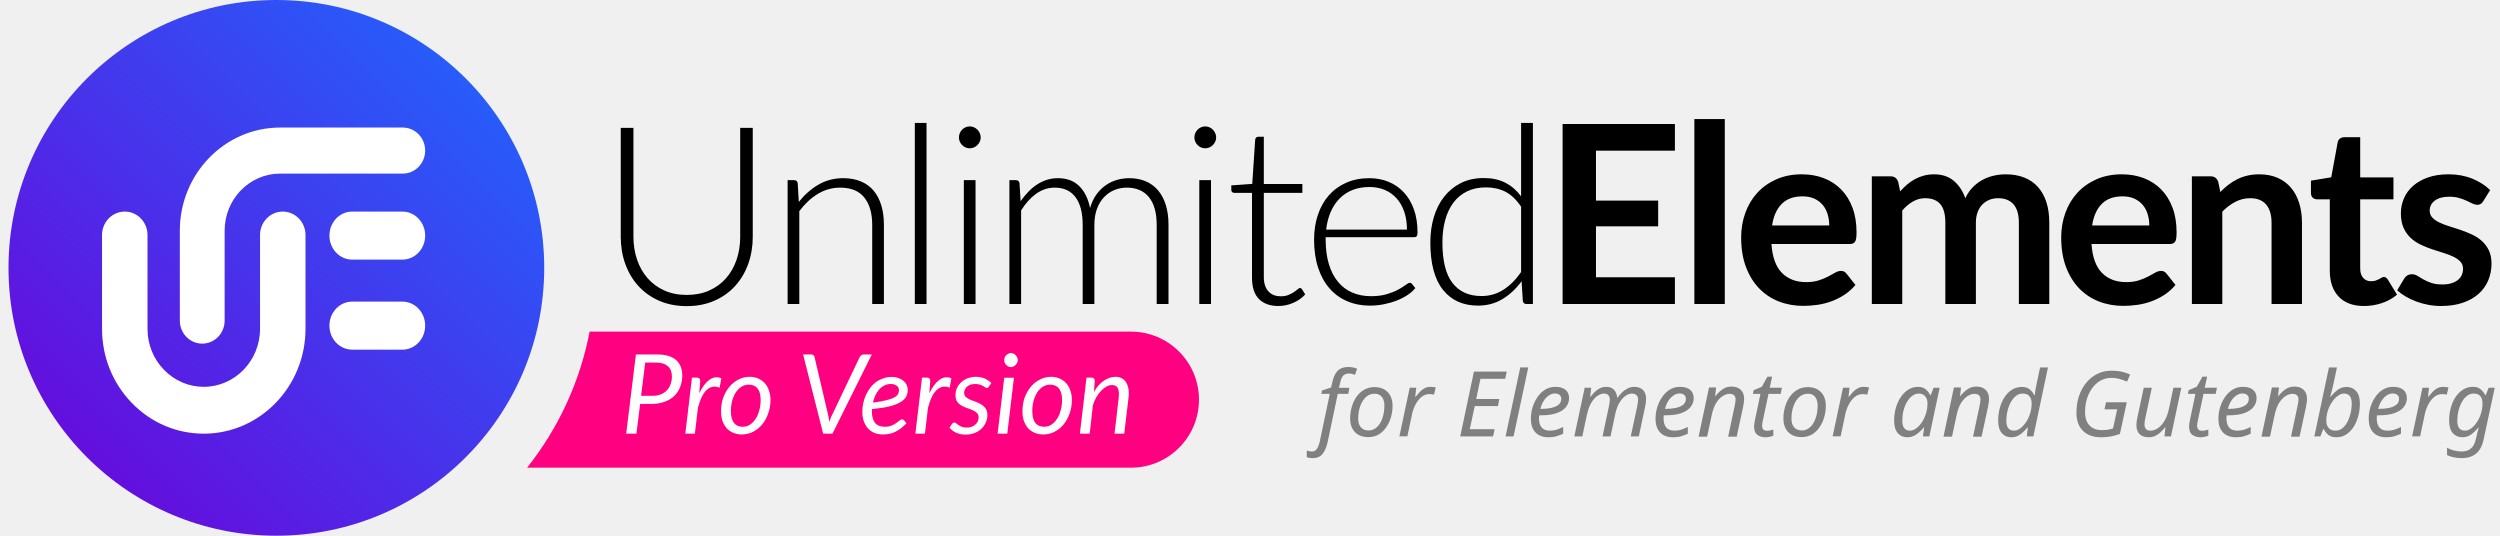
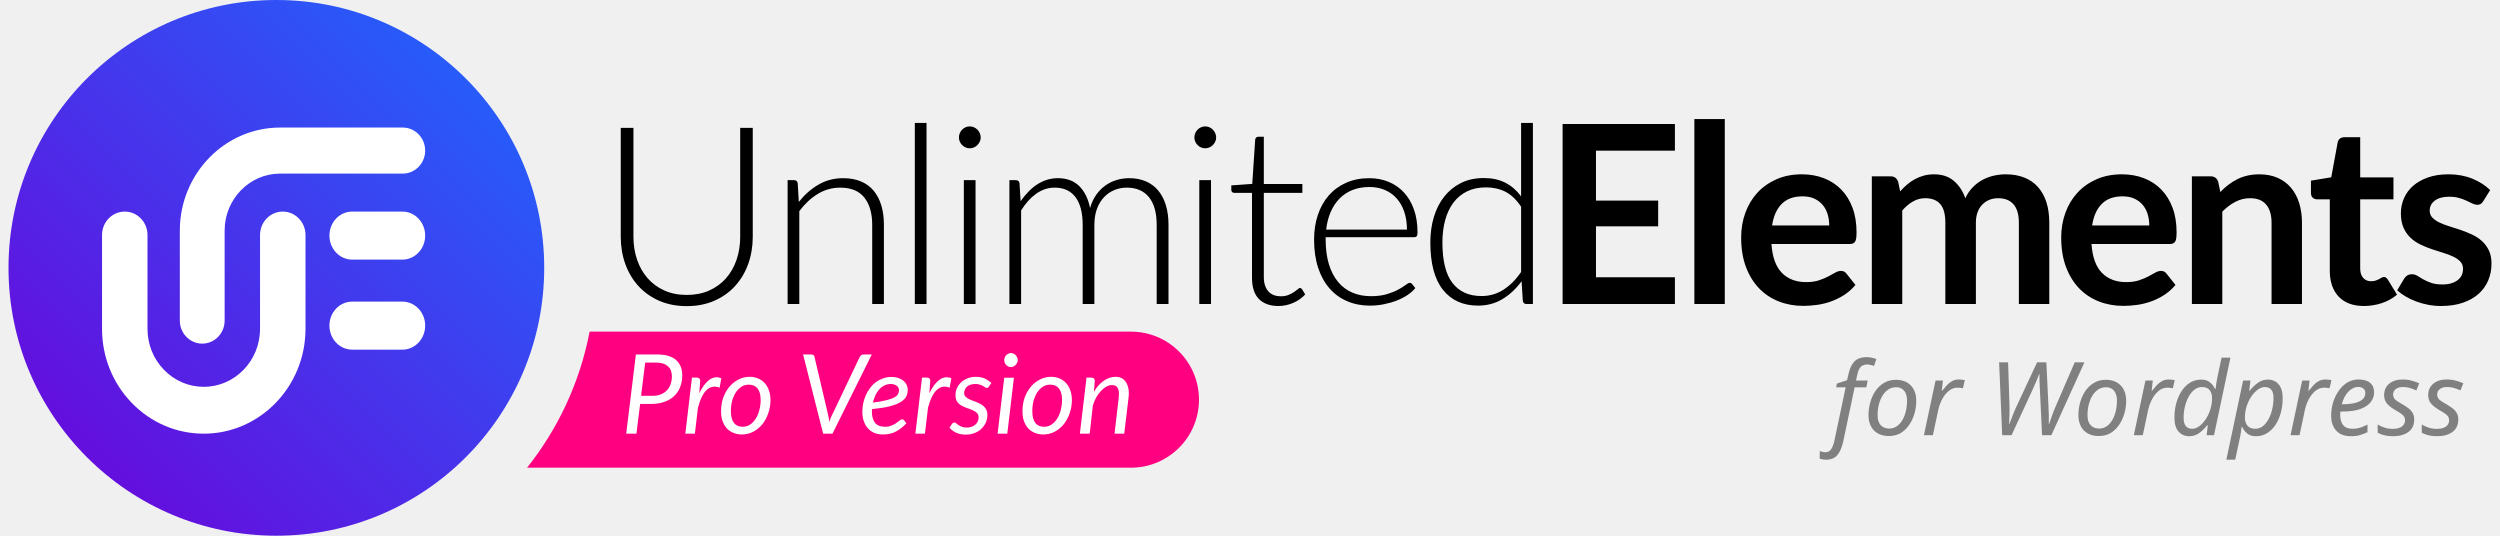
<svg xmlns="http://www.w3.org/2000/svg" width="294" height="63" viewBox="0 0 294 63" version="1.1" id="svg2">
  <defs id="defs2">
    <linearGradient x1="1.92" y1="62.08" x2="63.08" y2="0.92" id="linearGradient-1" gradientUnits="userSpaceOnUse">
      <stop stop-color="#6F00D8" offset="0%" id="stop1" />
      <stop stop-color="#1C6AFF" offset="100%" id="stop2" />
    </linearGradient>
  </defs>
  <g id="logo" stroke="none" stroke-width="1" fill="none" fill-rule="evenodd">
    <path d="m 133,39 c 4.418,0 8,3.582 8,8 0,4.418 -3.582,8 -8,8 L 61.984,55.001 C 65.62,50.425 68.196,44.967 69.339,39 Z" id="Combined-Shape" fill="#ff0080" />
    <circle id="Oval" fill="url(#linearGradient-1)" cx="32.5" cy="31.5" r="31.5" style="fill:url(#linearGradient-1)" />
    <path d="m 50,38.294 c 0,-1.559 -1.196,-2.824 -2.671,-2.824 h -5.918 c -1.475,0 -2.671,1.264 -2.671,2.824 0,1.559 1.196,2.824 2.671,2.824 h 5.918 C 48.804,41.118 50,39.853 50,38.294 m 0,-10.588 c 0,-1.559 -1.196,-2.824 -2.671,-2.824 h -5.917 c -1.475,0 -2.671,1.265 -2.671,2.824 0,1.559 1.196,2.824 2.671,2.824 h 5.917 C 48.804,30.529 50,29.265 50,27.706 M 26.417,37.704 V 27.12 c 0,-3.697 2.927,-6.705 6.523,-6.705 H 47.366 C 48.82,20.415 50,19.203 50,17.708 50,16.212 48.82,15 47.366,15 H 32.94 c -6.502,0 -11.792,5.437 -11.792,12.12 v 10.584 c 0,1.495 1.18,2.708 2.634,2.708 1.455,0 2.634,-1.212 2.634,-2.708 M 23.963,51 C 20.767,51 17.763,49.718 15.504,47.389 13.244,45.06 12,41.963 12,38.669 V 27.637 c 0,-1.521 1.197,-2.755 2.673,-2.755 1.476,0 2.673,1.234 2.673,2.755 v 11.031 c 0,1.823 0.688,3.535 1.938,4.824 1.25,1.288 2.912,1.998 4.68,1.998 3.649,0 6.617,-3.06 6.617,-6.822 V 27.637 c 0,-1.521 1.197,-2.755 2.673,-2.755 1.476,0 2.673,1.234 2.673,2.755 V 38.669 C 35.926,45.468 30.559,51 23.963,51" id="Fill-1" fill="#ffffff" />
    <path d="m 80.762,36 c 1.197,0 2.276,-0.21 3.237,-0.629 0.961,-0.42 1.776,-0.998 2.447,-1.735 0.671,-0.737 1.185,-1.6 1.542,-2.591 0.357,-0.99 0.536,-2.057 0.536,-3.198 v 0 -12.808 h -1.477 v 12.808 c 0,0.966 -0.142,1.866 -0.427,2.701 -0.285,0.834 -0.698,1.559 -1.238,2.174 -0.541,0.615 -1.2,1.095 -1.977,1.442 -0.777,0.346 -1.658,0.52 -2.643,0.52 -0.985,0 -1.866,-0.176 -2.643,-0.527 -0.777,-0.351 -1.434,-0.834 -1.969,-1.449 -0.536,-0.615 -0.946,-1.339 -1.231,-2.174 -0.285,-0.834 -0.427,-1.735 -0.427,-2.701 v 0 -12.793 H 73 v 12.808 c 0,1.142 0.179,2.208 0.536,3.198 0.357,0.99 0.871,1.854 1.542,2.591 0.671,0.737 1.487,1.315 2.447,1.735 C 78.486,35.79 79.565,36 80.762,36 Z M 93.999,35.751 V 24.832 c 0.637,-0.859 1.361,-1.534 2.172,-2.027 0.811,-0.493 1.689,-0.739 2.636,-0.739 1.274,0 2.22,0.388 2.838,1.164 0.618,0.776 0.927,1.847 0.927,3.213 v 0 9.309 h 1.376 v -9.309 c 0,-0.849 -0.101,-1.61 -0.304,-2.283 -0.203,-0.673 -0.502,-1.249 -0.898,-1.727 -0.396,-0.478 -0.895,-0.844 -1.499,-1.098 -0.603,-0.254 -1.301,-0.381 -2.093,-0.381 -1.072,0 -2.044,0.256 -2.918,0.768 -0.874,0.512 -1.639,1.188 -2.295,2.027 v 0 l -0.13,-2.196 c -0.039,-0.244 -0.183,-0.366 -0.434,-0.366 v 0 h -0.753 v 14.564 z m 14.96,0 V 14.454 h -1.376 v 21.297 z m 5.084,-18.311 c 0.174,0 0.338,-0.034 0.492,-0.102 0.154,-0.068 0.29,-0.161 0.405,-0.278 0.116,-0.117 0.21,-0.251 0.282,-0.403 0.072,-0.151 0.109,-0.315 0.109,-0.49 0,-0.176 -0.036,-0.344 -0.109,-0.505 -0.072,-0.161 -0.167,-0.3 -0.282,-0.417 -0.116,-0.117 -0.251,-0.21 -0.405,-0.278 -0.154,-0.068 -0.319,-0.102 -0.492,-0.102 -0.174,0 -0.338,0.034 -0.492,0.102 -0.154,0.068 -0.29,0.161 -0.405,0.278 -0.116,0.117 -0.208,0.256 -0.275,0.417 -0.068,0.161 -0.101,0.329 -0.101,0.505 0,0.176 0.034,0.339 0.101,0.49 0.068,0.151 0.159,0.285 0.275,0.403 0.116,0.117 0.251,0.21 0.405,0.278 0.154,0.068 0.319,0.102 0.492,0.102 z m 0.681,18.311 V 21.187 h -1.376 v 14.564 z m 5.359,0 V 24.744 c 0.521,-0.839 1.115,-1.495 1.781,-1.969 0.666,-0.473 1.39,-0.71 2.172,-0.71 1.072,0 1.887,0.376 2.447,1.127 0.56,0.751 0.84,1.835 0.84,3.25 v 0 9.309 h 1.376 v -9.309 c 0,-0.722 0.104,-1.356 0.311,-1.903 0.208,-0.546 0.488,-1.003 0.84,-1.369 0.352,-0.366 0.758,-0.642 1.216,-0.827 0.459,-0.185 0.939,-0.278 1.441,-0.278 1.13,0 1.998,0.373 2.607,1.12 0.608,0.747 0.912,1.832 0.912,3.257 v 0 9.309 h 1.39 v -9.309 c 0,-0.878 -0.106,-1.659 -0.319,-2.342 -0.212,-0.683 -0.519,-1.259 -0.92,-1.727 -0.401,-0.468 -0.886,-0.822 -1.455,-1.061 -0.57,-0.239 -1.212,-0.359 -1.926,-0.359 -0.502,0 -0.992,0.071 -1.47,0.212 -0.478,0.141 -0.92,0.356 -1.325,0.644 -0.405,0.288 -0.765,0.651 -1.079,1.09 -0.314,0.439 -0.558,0.961 -0.731,1.566 -0.222,-1.103 -0.647,-1.964 -1.274,-2.583 -0.628,-0.62 -1.467,-0.929 -2.52,-0.929 -0.454,0 -0.886,0.066 -1.296,0.198 -0.41,0.132 -0.796,0.317 -1.158,0.556 -0.362,0.239 -0.702,0.525 -1.021,0.856 -0.319,0.332 -0.618,0.698 -0.898,1.098 v 0 l -0.13,-2.108 c -0.039,-0.244 -0.183,-0.366 -0.434,-0.366 v 0 h -0.753 V 35.751 Z M 141.733,17.44 c 0.174,0 0.338,-0.034 0.492,-0.102 0.154,-0.068 0.29,-0.161 0.405,-0.278 0.116,-0.117 0.21,-0.251 0.282,-0.403 0.072,-0.151 0.109,-0.315 0.109,-0.49 0,-0.176 -0.036,-0.344 -0.109,-0.505 -0.072,-0.161 -0.167,-0.3 -0.282,-0.417 -0.116,-0.117 -0.251,-0.21 -0.405,-0.278 -0.154,-0.068 -0.319,-0.102 -0.492,-0.102 -0.174,0 -0.338,0.034 -0.492,0.102 -0.154,0.068 -0.29,0.161 -0.405,0.278 -0.116,0.117 -0.208,0.256 -0.275,0.417 -0.068,0.161 -0.101,0.329 -0.101,0.505 0,0.176 0.034,0.339 0.101,0.49 0.068,0.151 0.159,0.285 0.275,0.403 0.116,0.117 0.251,0.21 0.405,0.278 0.154,0.068 0.319,0.102 0.492,0.102 z m 0.681,18.311 V 21.187 h -1.376 v 14.564 z m 7.922,0.234 c 0.608,0 1.195,-0.124 1.759,-0.373 0.565,-0.249 1.031,-0.578 1.397,-0.988 v 0 l -0.377,-0.615 c -0.077,-0.098 -0.154,-0.146 -0.232,-0.146 -0.068,0 -0.159,0.051 -0.275,0.154 -0.116,0.102 -0.265,0.215 -0.449,0.337 -0.183,0.122 -0.401,0.234 -0.652,0.337 -0.251,0.102 -0.55,0.154 -0.898,0.154 -0.28,0 -0.541,-0.044 -0.782,-0.132 -0.241,-0.088 -0.451,-0.224 -0.63,-0.41 -0.179,-0.185 -0.319,-0.422 -0.42,-0.71 -0.101,-0.288 -0.152,-0.632 -0.152,-1.032 v 0 -9.88 h 4.533 v -1.039 h -4.533 V 16.079 h -0.652 c -0.106,0 -0.191,0.034 -0.253,0.102 -0.063,0.068 -0.099,0.146 -0.109,0.234 v 0 l -0.348,5.211 -2.462,0.176 v 0.542 c 0,0.107 0.034,0.19 0.101,0.249 0.068,0.059 0.154,0.088 0.261,0.088 v 0 h 2.071 V 32.633 c 0,1.142 0.273,1.986 0.818,2.532 0.545,0.546 1.306,0.82 2.281,0.82 z m 10.79,-0.044 c 0.541,0 1.079,-0.054 1.615,-0.161 0.536,-0.107 1.038,-0.251 1.506,-0.432 0.468,-0.181 0.893,-0.398 1.274,-0.651 0.381,-0.254 0.688,-0.527 0.92,-0.82 v 0 l -0.377,-0.468 c -0.068,-0.098 -0.164,-0.146 -0.29,-0.146 -0.097,0 -0.251,0.081 -0.463,0.242 -0.212,0.161 -0.5,0.342 -0.862,0.542 -0.362,0.2 -0.809,0.381 -1.339,0.542 -0.531,0.161 -1.158,0.242 -1.883,0.242 -0.811,0 -1.545,-0.141 -2.201,-0.424 -0.656,-0.283 -1.216,-0.705 -1.68,-1.266 -0.463,-0.561 -0.821,-1.256 -1.072,-2.086 -0.251,-0.829 -0.377,-1.791 -0.377,-2.884 v 0 -0.278 h 10.412 c 0.135,0 0.234,-0.039 0.297,-0.117 0.063,-0.078 0.094,-0.224 0.094,-0.439 0,-1.025 -0.142,-1.932 -0.427,-2.723 -0.285,-0.79 -0.681,-1.456 -1.187,-1.998 -0.507,-0.542 -1.105,-0.954 -1.796,-1.237 -0.69,-0.283 -1.441,-0.424 -2.252,-0.424 -1.023,0 -1.938,0.181 -2.744,0.542 -0.806,0.361 -1.487,0.861 -2.042,1.5 -0.555,0.639 -0.98,1.4 -1.274,2.283 -0.294,0.883 -0.442,1.847 -0.442,2.891 0,1.239 0.157,2.34 0.471,3.301 0.314,0.961 0.76,1.774 1.339,2.437 0.579,0.664 1.274,1.169 2.085,1.515 0.811,0.346 1.709,0.52 2.693,0.52 z m 4.33,-8.943 h -9.5 c 0.087,-0.761 0.263,-1.449 0.529,-2.064 0.265,-0.615 0.613,-1.142 1.043,-1.581 0.43,-0.439 0.939,-0.776 1.528,-1.01 0.589,-0.234 1.255,-0.351 1.998,-0.351 0.656,0 1.255,0.115 1.796,0.344 0.541,0.229 1.004,0.559 1.39,0.988 0.386,0.429 0.685,0.954 0.898,1.574 0.212,0.62 0.319,1.32 0.319,2.1 z m 8.371,8.943 c 1.062,0 2.02,-0.259 2.874,-0.776 0.854,-0.517 1.6,-1.215 2.237,-2.093 v 0 l 0.145,2.298 c 0.039,0.254 0.179,0.381 0.42,0.381 v 0 h 0.767 V 14.454 h -1.39 v 8.636 c -0.521,-0.703 -1.139,-1.237 -1.854,-1.603 -0.714,-0.366 -1.559,-0.549 -2.534,-0.549 -1.014,0 -1.909,0.195 -2.686,0.585 -0.777,0.39 -1.434,0.925 -1.969,1.603 -0.536,0.678 -0.941,1.478 -1.216,2.401 -0.275,0.922 -0.413,1.915 -0.413,2.979 0,2.479 0.495,4.338 1.484,5.577 0.99,1.239 2.368,1.859 4.134,1.859 z m 0.391,-1.127 c -1.477,0 -2.611,-0.51 -3.403,-1.53 -0.792,-1.02 -1.187,-2.613 -1.187,-4.779 0,-0.956 0.109,-1.832 0.326,-2.627 0.217,-0.795 0.541,-1.478 0.97,-2.049 0.43,-0.571 0.963,-1.012 1.6,-1.325 0.637,-0.312 1.381,-0.468 2.23,-0.468 0.85,0 1.61,0.171 2.281,0.512 0.671,0.342 1.286,0.927 1.846,1.756 v 0 7.685 c -0.608,0.888 -1.298,1.581 -2.071,2.079 -0.772,0.498 -1.636,0.747 -2.592,0.747 z m 22.751,0.937 v -3.147 h -9.282 v -5.987 h 7.313 v -3.03 h -7.313 V 17.718 h 9.282 v -3.132 h -13.207 v 21.166 z m 5.866,0 V 14 h -3.577 v 21.751 z m 9.24,0.22 c 0.521,0 1.06,-0.039 1.615,-0.117 0.555,-0.078 1.101,-0.212 1.636,-0.403 0.536,-0.19 1.05,-0.444 1.542,-0.761 0.492,-0.317 0.936,-0.71 1.332,-1.178 v 0 l -1.043,-1.317 c -0.077,-0.107 -0.169,-0.19 -0.275,-0.249 -0.106,-0.059 -0.232,-0.088 -0.377,-0.088 -0.222,0 -0.451,0.068 -0.688,0.205 -0.237,0.137 -0.512,0.288 -0.825,0.454 -0.314,0.166 -0.681,0.317 -1.101,0.454 -0.42,0.137 -0.92,0.205 -1.499,0.205 -1.178,0 -2.124,-0.361 -2.838,-1.083 -0.714,-0.722 -1.125,-1.854 -1.231,-3.396 v 0 h 9.181 c 0.164,0 0.299,-0.022 0.405,-0.066 0.106,-0.044 0.191,-0.117 0.253,-0.22 0.063,-0.102 0.106,-0.244 0.13,-0.424 0.024,-0.181 0.036,-0.407 0.036,-0.681 0,-1.083 -0.159,-2.047 -0.478,-2.891 -0.319,-0.844 -0.763,-1.556 -1.332,-2.137 -0.57,-0.581 -1.248,-1.022 -2.035,-1.325 -0.787,-0.303 -1.648,-0.454 -2.585,-0.454 -1.11,0 -2.107,0.195 -2.99,0.585 -0.883,0.39 -1.632,0.92 -2.245,1.588 -0.613,0.668 -1.084,1.454 -1.412,2.357 -0.328,0.903 -0.492,1.866 -0.492,2.891 0,1.317 0.188,2.476 0.565,3.476 0.377,1 0.893,1.839 1.549,2.518 0.656,0.678 1.429,1.191 2.317,1.537 0.888,0.346 1.849,0.52 2.882,0.52 z m 3.041,-9.456 h -6.719 c 0.164,-1.093 0.541,-1.937 1.13,-2.532 0.589,-0.595 1.405,-0.893 2.447,-0.893 0.531,0 0.994,0.09 1.39,0.271 0.396,0.181 0.724,0.427 0.985,0.739 0.261,0.312 0.454,0.676 0.579,1.09 0.126,0.415 0.188,0.856 0.188,1.325 z m 8.588,9.236 V 24.758 c 0.386,-0.449 0.804,-0.803 1.253,-1.061 0.449,-0.259 0.929,-0.388 1.441,-0.388 0.782,0 1.373,0.229 1.774,0.688 0.401,0.459 0.601,1.191 0.601,2.196 v 0 9.558 h 3.591 v -9.558 c 0,-0.468 0.068,-0.883 0.203,-1.244 0.135,-0.361 0.321,-0.661 0.558,-0.9 0.237,-0.239 0.512,-0.422 0.825,-0.549 0.314,-0.127 0.654,-0.19 1.021,-0.19 0.801,0 1.409,0.242 1.825,0.725 0.415,0.483 0.623,1.203 0.623,2.159 v 0 9.558 h 3.577 v -9.558 c 0,-0.908 -0.113,-1.713 -0.34,-2.415 -0.227,-0.703 -0.558,-1.298 -0.992,-1.786 -0.434,-0.488 -0.97,-0.859 -1.607,-1.112 -0.637,-0.254 -1.366,-0.381 -2.187,-0.381 -0.473,0 -0.944,0.054 -1.412,0.161 -0.468,0.107 -0.91,0.273 -1.325,0.498 -0.415,0.224 -0.796,0.515 -1.144,0.871 -0.348,0.356 -0.637,0.783 -0.869,1.281 -0.299,-0.849 -0.751,-1.53 -1.354,-2.042 -0.603,-0.512 -1.373,-0.768 -2.31,-0.768 -0.444,0 -0.852,0.051 -1.224,0.154 -0.372,0.102 -0.719,0.242 -1.043,0.417 -0.323,0.176 -0.628,0.385 -0.912,0.629 -0.285,0.244 -0.558,0.512 -0.818,0.805 v 0 l -0.232,-1.112 C 223.081,20.953 222.777,20.733 222.313,20.733 v 0 h -2.187 v 15.018 z m 26.009,0.22 c 0.521,0 1.06,-0.039 1.615,-0.117 0.555,-0.078 1.101,-0.212 1.636,-0.403 0.536,-0.19 1.05,-0.444 1.542,-0.761 0.492,-0.317 0.936,-0.71 1.332,-1.178 v 0 l -1.043,-1.317 c -0.077,-0.107 -0.169,-0.19 -0.275,-0.249 -0.106,-0.059 -0.232,-0.088 -0.377,-0.088 -0.222,0 -0.451,0.068 -0.688,0.205 -0.237,0.137 -0.512,0.288 -0.825,0.454 -0.314,0.166 -0.681,0.317 -1.101,0.454 -0.42,0.137 -0.92,0.205 -1.499,0.205 -1.178,0 -2.124,-0.361 -2.838,-1.083 -0.714,-0.722 -1.125,-1.854 -1.231,-3.396 v 0 h 9.181 c 0.164,0 0.299,-0.022 0.405,-0.066 0.106,-0.044 0.191,-0.117 0.253,-0.22 0.063,-0.102 0.106,-0.244 0.13,-0.424 0.024,-0.181 0.036,-0.407 0.036,-0.681 0,-1.083 -0.159,-2.047 -0.478,-2.891 -0.319,-0.844 -0.763,-1.556 -1.332,-2.137 -0.57,-0.581 -1.248,-1.022 -2.035,-1.325 -0.787,-0.303 -1.648,-0.454 -2.585,-0.454 -1.11,0 -2.107,0.195 -2.99,0.585 -0.883,0.39 -1.632,0.92 -2.245,1.588 -0.613,0.668 -1.084,1.454 -1.412,2.357 -0.328,0.903 -0.492,1.866 -0.492,2.891 0,1.317 0.188,2.476 0.565,3.476 0.377,1 0.893,1.839 1.549,2.518 0.656,0.678 1.429,1.191 2.317,1.537 0.888,0.346 1.849,0.52 2.882,0.52 z m 3.041,-9.456 h -6.719 c 0.164,-1.093 0.541,-1.937 1.13,-2.532 0.589,-0.595 1.405,-0.893 2.447,-0.893 0.531,0 0.994,0.09 1.39,0.271 0.396,0.181 0.724,0.427 0.985,0.739 0.261,0.312 0.454,0.676 0.579,1.09 0.126,0.415 0.188,0.856 0.188,1.325 z m 8.588,9.236 V 24.89 c 0.483,-0.488 0.994,-0.873 1.535,-1.156 0.541,-0.283 1.12,-0.424 1.738,-0.424 0.84,0 1.47,0.251 1.89,0.754 0.42,0.503 0.63,1.212 0.63,2.13 v 0 9.558 h 3.577 v -9.558 c 0,-0.839 -0.109,-1.608 -0.326,-2.305 -0.217,-0.698 -0.536,-1.298 -0.956,-1.8 -0.42,-0.503 -0.944,-0.893 -1.571,-1.171 -0.628,-0.278 -1.347,-0.417 -2.158,-0.417 -0.502,0 -0.965,0.049 -1.39,0.146 -0.425,0.098 -0.823,0.239 -1.195,0.424 -0.372,0.185 -0.724,0.405 -1.057,0.659 -0.333,0.254 -0.649,0.537 -0.949,0.849 v 0 l -0.246,-1.186 C 260.719,20.953 260.415,20.733 259.952,20.733 v 0 h -2.187 v 15.018 z m 16.654,0.234 c 0.724,0 1.424,-0.112 2.1,-0.337 0.676,-0.224 1.274,-0.556 1.796,-0.995 v 0 l -1.072,-1.756 c -0.077,-0.107 -0.15,-0.188 -0.217,-0.242 -0.068,-0.054 -0.154,-0.081 -0.261,-0.081 -0.087,0 -0.174,0.027 -0.261,0.081 -0.087,0.054 -0.186,0.11 -0.297,0.168 -0.111,0.059 -0.241,0.115 -0.391,0.168 -0.15,0.054 -0.335,0.081 -0.558,0.081 -0.386,0 -0.695,-0.132 -0.927,-0.395 -0.232,-0.263 -0.348,-0.629 -0.348,-1.098 v 0 -8.138 h 3.91 v -2.576 h -3.91 v -4.728 h -1.854 c -0.212,0 -0.389,0.054 -0.529,0.161 -0.14,0.107 -0.229,0.259 -0.268,0.454 v 0 l -0.753,4.098 -2.389,0.395 v 1.434 c 0,0.254 0.07,0.444 0.21,0.571 0.14,0.127 0.307,0.19 0.5,0.19 v 0 h 1.506 v 8.387 c 0,1.298 0.348,2.315 1.043,3.052 0.695,0.737 1.685,1.105 2.969,1.105 z m 9.066,0 c 0.956,0 1.803,-0.124 2.541,-0.373 0.739,-0.249 1.359,-0.595 1.861,-1.039 0.502,-0.444 0.883,-0.971 1.144,-1.581 C 292.87,32.382 293,31.716 293,30.994 c 0,-0.605 -0.104,-1.122 -0.311,-1.552 -0.208,-0.429 -0.483,-0.798 -0.825,-1.105 -0.343,-0.307 -0.731,-0.561 -1.166,-0.761 -0.434,-0.2 -0.879,-0.378 -1.332,-0.534 -0.454,-0.156 -0.898,-0.3 -1.332,-0.432 -0.434,-0.132 -0.823,-0.281 -1.166,-0.446 -0.343,-0.166 -0.618,-0.359 -0.825,-0.578 -0.208,-0.22 -0.311,-0.49 -0.311,-0.812 0,-0.488 0.203,-0.883 0.608,-1.186 0.405,-0.303 0.961,-0.454 1.665,-0.454 0.454,0 0.847,0.049 1.18,0.146 0.333,0.098 0.63,0.207 0.891,0.329 0.261,0.122 0.49,0.232 0.688,0.329 0.198,0.098 0.384,0.146 0.558,0.146 0.164,0 0.299,-0.032 0.405,-0.095 0.106,-0.063 0.208,-0.173 0.304,-0.329 v 0 l 0.811,-1.303 c -0.56,-0.556 -1.26,-1.005 -2.1,-1.347 -0.84,-0.342 -1.772,-0.512 -2.795,-0.512 -0.917,0 -1.726,0.124 -2.426,0.373 -0.7,0.249 -1.284,0.581 -1.752,0.995 -0.468,0.415 -0.823,0.9 -1.064,1.456 -0.241,0.556 -0.362,1.142 -0.362,1.756 0,0.664 0.104,1.23 0.311,1.698 0.208,0.468 0.483,0.864 0.825,1.186 0.343,0.322 0.734,0.588 1.173,0.798 0.439,0.21 0.888,0.393 1.347,0.549 0.459,0.156 0.907,0.3 1.347,0.432 0.439,0.132 0.83,0.281 1.173,0.446 0.343,0.166 0.618,0.361 0.825,0.585 0.208,0.224 0.311,0.512 0.311,0.864 0,0.234 -0.046,0.461 -0.138,0.681 -0.092,0.22 -0.237,0.412 -0.434,0.578 -0.198,0.166 -0.449,0.3 -0.753,0.403 -0.304,0.102 -0.669,0.154 -1.093,0.154 -0.541,0 -0.987,-0.063 -1.339,-0.19 -0.352,-0.127 -0.659,-0.263 -0.92,-0.41 -0.261,-0.146 -0.49,-0.283 -0.688,-0.41 -0.198,-0.127 -0.408,-0.19 -0.63,-0.19 -0.222,0 -0.405,0.044 -0.55,0.132 -0.145,0.088 -0.27,0.215 -0.377,0.381 v 0 l -0.825,1.376 c 0.29,0.263 0.625,0.507 1.006,0.732 0.381,0.224 0.796,0.42 1.245,0.585 0.449,0.166 0.917,0.295 1.405,0.388 0.488,0.093 0.987,0.139 1.499,0.139 z" id="UnlimitedElements" fill="#000000" fill-rule="nonzero" />
    <text id="Pro" font-family="Lato-Italic, Lato" font-size="13px" font-style="italic" font-weight="normal" fill="#ffffff">
      <tspan x="73" y="51" id="tspan2">Pro Version</tspan>
    </text>
    <g id="text3" style="font-style:italic;font-size:10.667px;font-family:Sans;-inkscape-font-specification:'Sans, Italic';white-space:pre;fill:#000000" transform="translate(-11,5.793919)" aria-label="for Elementor and Gutenberg">
-       <path style="fill:#808080" d="m 165.359,48.084 q -0.213,0 -0.373,-0.032 -0.171,-0.032 -0.309,-0.075 V 47.188 q 0.149,0.043 0.288,0.075 0.139,0.043 0.309,0.043 0.384,0 0.597,-0.32 0.213,-0.309 0.341,-0.896 l 1.173,-5.568 h -0.992 l 0.075,-0.395 1.067,-0.352 0.117,-0.512 q 0.16,-0.736 0.416,-1.141 0.256,-0.416 0.629,-0.587 0.373,-0.171 0.896,-0.171 0.267,0 0.544,0.064 0.277,0.053 0.459,0.139 l -0.245,0.715 q -0.149,-0.053 -0.331,-0.096 -0.181,-0.053 -0.384,-0.053 -0.416,0 -0.661,0.235 -0.245,0.235 -0.384,0.896 l -0.128,0.544 h 1.227 l -0.139,0.715 h -1.227 l -1.195,5.675 q -0.192,0.885 -0.597,1.387 -0.405,0.501 -1.173,0.501 z" id="path13" />
-       <path style="fill:#808080" d="m 171.908,45.609 q -0.992,0 -1.568,-0.587 -0.565,-0.597 -0.565,-1.611 0,-0.661 0.181,-1.312 0.181,-0.651 0.533,-1.184 0.363,-0.533 0.896,-0.853 0.544,-0.331 1.248,-0.331 1.003,0 1.568,0.597 0.565,0.587 0.565,1.611 0,0.651 -0.181,1.301 -0.181,0.651 -0.544,1.184 -0.352,0.533 -0.885,0.864 -0.533,0.32 -1.248,0.32 z m 0.053,-0.779 q 0.501,0 0.917,-0.352 0.427,-0.363 0.672,-1.035 0.256,-0.672 0.256,-1.611 0,-0.32 -0.117,-0.619 -0.107,-0.309 -0.363,-0.501 -0.256,-0.203 -0.683,-0.203 -0.587,0 -1.024,0.405 -0.427,0.395 -0.661,1.067 -0.235,0.661 -0.235,1.461 0,0.661 0.32,1.024 0.331,0.363 0.917,0.363 z m 3.605,0.693 1.216,-5.717 h 0.768 l -0.117,1.056 h 0.053 q 0.224,-0.288 0.469,-0.555 0.245,-0.267 0.555,-0.437 0.309,-0.171 0.715,-0.171 0.149,0 0.309,0.021 0.171,0.011 0.309,0.053 l -0.203,0.843 q -0.288,-0.064 -0.544,-0.064 -0.533,0 -0.949,0.352 -0.416,0.352 -0.693,0.896 -0.277,0.544 -0.395,1.109 l -0.555,2.613 z m 7.157,0 1.611,-7.616 h 3.861 l -0.181,0.843 h -2.912 l -0.501,2.379 h 2.72 l -0.16,0.832 h -2.731 l -0.587,2.72 h 2.923 l -0.181,0.843 z m 5.333,0 1.728,-8.107 h 0.939 l -1.728,8.107 z m 5.045,0.107 q -0.992,0 -1.536,-0.576 -0.533,-0.587 -0.533,-1.579 0,-0.683 0.192,-1.344 0.203,-0.672 0.576,-1.216 0.373,-0.555 0.896,-0.885 0.533,-0.331 1.195,-0.331 0.811,0 1.216,0.352 0.416,0.352 0.416,0.981 0,0.565 -0.352,1.024 -0.341,0.448 -1.077,0.725 -0.736,0.267 -1.909,0.267 h -0.181 q -0.011,0.096 -0.021,0.203 0,0.107 0,0.192 0,0.651 0.309,1.035 0.32,0.373 0.981,0.373 0.405,0 0.768,-0.107 0.363,-0.117 0.789,-0.331 v 0.8 q -0.405,0.181 -0.8,0.299 -0.384,0.117 -0.928,0.117 z m -0.96,-3.339 h 0.075 q 0.64,0 1.184,-0.107 0.544,-0.117 0.875,-0.373 0.331,-0.267 0.331,-0.704 0,-0.277 -0.192,-0.448 -0.181,-0.181 -0.576,-0.181 -0.512,0 -0.992,0.48 -0.469,0.469 -0.704,1.333 z m 4,3.232 1.216,-5.717 h 0.768 l -0.117,1.056 h 0.053 q 0.192,-0.267 0.448,-0.533 0.267,-0.267 0.608,-0.448 0.341,-0.181 0.779,-0.181 0.587,0 0.907,0.341 0.32,0.341 0.384,0.928 h 0.043 q 0.213,-0.309 0.501,-0.597 0.299,-0.299 0.661,-0.48 0.363,-0.192 0.8,-0.192 0.661,0 1.024,0.363 0.363,0.363 0.363,1.045 0,0.256 -0.032,0.48 -0.032,0.224 -0.085,0.459 l -0.736,3.477 h -0.949 l 0.768,-3.584 q 0.043,-0.235 0.064,-0.405 0.032,-0.181 0.032,-0.341 0,-0.32 -0.181,-0.512 -0.171,-0.192 -0.544,-0.192 -0.352,0 -0.736,0.256 -0.384,0.256 -0.725,0.8 -0.331,0.544 -0.512,1.397 l -0.544,2.581 h -0.939 l 0.757,-3.584 q 0.096,-0.48 0.096,-0.704 0,-0.352 -0.16,-0.544 -0.16,-0.203 -0.533,-0.203 -0.341,0 -0.736,0.256 -0.395,0.245 -0.736,0.811 -0.341,0.565 -0.544,1.504 l -0.523,2.464 z m 11.616,0.107 q -0.992,0 -1.536,-0.576 -0.533,-0.587 -0.533,-1.579 0,-0.683 0.192,-1.344 0.203,-0.672 0.576,-1.216 0.373,-0.555 0.896,-0.885 0.533,-0.331 1.195,-0.331 0.811,0 1.216,0.352 0.416,0.352 0.416,0.981 0,0.565 -0.352,1.024 -0.341,0.448 -1.077,0.725 -0.736,0.267 -1.909,0.267 h -0.181 q -0.011,0.096 -0.021,0.203 0,0.107 0,0.192 0,0.651 0.309,1.035 0.32,0.373 0.981,0.373 0.405,0 0.768,-0.107 0.363,-0.117 0.789,-0.331 v 0.8 q -0.405,0.181 -0.8,0.299 -0.384,0.117 -0.928,0.117 z m -0.96,-3.339 h 0.075 q 0.64,0 1.184,-0.107 0.544,-0.117 0.875,-0.373 0.331,-0.267 0.331,-0.704 0,-0.277 -0.192,-0.448 -0.181,-0.181 -0.576,-0.181 -0.512,0 -0.992,0.48 -0.469,0.469 -0.704,1.333 z m 3.957,3.264 1.227,-5.781 h 0.832 l -0.117,1.056 q 0.203,-0.256 0.48,-0.523 0.277,-0.277 0.629,-0.459 0.363,-0.181 0.832,-0.181 0.683,0 1.077,0.384 0.395,0.373 0.395,1.056 0,0.245 -0.043,0.501 -0.032,0.256 -0.075,0.448 l -0.757,3.499 h -1.003 l 0.768,-3.627 q 0.043,-0.245 0.075,-0.405 0.032,-0.171 0.032,-0.32 0,-0.683 -0.725,-0.683 -0.363,0 -0.779,0.256 -0.405,0.245 -0.768,0.8 -0.352,0.555 -0.544,1.493 l -0.533,2.485 z m 7.893,0.075 q -0.576,0 -0.971,-0.277 -0.395,-0.277 -0.395,-0.971 0,-0.341 0.096,-0.757 l 0.651,-3.104 h -0.885 l 0.085,-0.427 0.96,-0.405 0.661,-1.184 h 0.555 l -0.288,1.301 h 1.44 l -0.149,0.715 h -1.429 l -0.661,3.115 q -0.032,0.139 -0.064,0.32 -0.032,0.171 -0.032,0.32 0,0.245 0.128,0.416 0.139,0.171 0.437,0.171 0.192,0 0.373,-0.032 0.181,-0.043 0.384,-0.107 v 0.715 q -0.128,0.064 -0.395,0.128 -0.267,0.064 -0.501,0.064 z m 4.213,-0.021 q -0.992,0 -1.568,-0.587 -0.565,-0.597 -0.565,-1.611 0,-0.661 0.181,-1.312 0.181,-0.651 0.533,-1.184 0.363,-0.533 0.896,-0.853 0.544,-0.331 1.248,-0.331 1.003,0 1.568,0.597 0.565,0.587 0.565,1.611 0,0.651 -0.181,1.301 -0.181,0.651 -0.544,1.184 -0.352,0.533 -0.885,0.864 -0.533,0.32 -1.248,0.32 z m 0.053,-0.779 q 0.501,0 0.917,-0.352 0.427,-0.363 0.672,-1.035 0.256,-0.672 0.256,-1.611 0,-0.32 -0.117,-0.619 -0.107,-0.309 -0.363,-0.501 -0.256,-0.203 -0.683,-0.203 -0.587,0 -1.024,0.405 -0.427,0.395 -0.661,1.067 -0.235,0.661 -0.235,1.461 0,0.661 0.32,1.024 0.331,0.363 0.917,0.363 z m 3.605,0.693 1.216,-5.717 h 0.768 l -0.117,1.056 h 0.053 q 0.224,-0.288 0.469,-0.555 0.245,-0.267 0.555,-0.437 0.309,-0.171 0.715,-0.171 0.149,0 0.309,0.021 0.171,0.011 0.309,0.053 l -0.203,0.843 q -0.288,-0.064 -0.544,-0.064 -0.533,0 -0.949,0.352 -0.416,0.352 -0.693,0.896 -0.277,0.544 -0.395,1.109 l -0.555,2.613 z m 8.779,0.107 q -0.693,0 -1.12,-0.491 -0.427,-0.501 -0.427,-1.461 0,-0.8 0.203,-1.515 0.213,-0.725 0.587,-1.269 0.373,-0.555 0.885,-0.875 0.512,-0.32 1.131,-0.32 0.565,0 0.917,0.299 0.352,0.299 0.523,0.693 h 0.053 l 0.341,-0.885 h 0.715 l -1.216,5.717 h -0.747 l 0.139,-1.056 h -0.043 q -0.373,0.469 -0.864,0.821 -0.48,0.341 -1.077,0.341 z m 0.309,-0.779 q 0.384,0 0.768,-0.288 0.384,-0.288 0.683,-0.768 0.309,-0.491 0.48,-1.109 0.075,-0.299 0.107,-0.565 0.032,-0.267 0.032,-0.491 0,-0.501 -0.277,-0.821 -0.277,-0.32 -0.747,-0.32 -0.416,0 -0.768,0.267 -0.352,0.256 -0.619,0.715 -0.267,0.448 -0.416,1.024 -0.139,0.576 -0.139,1.205 0,0.576 0.235,0.864 0.235,0.288 0.661,0.288 z m 3.947,0.704 1.227,-5.781 h 0.832 l -0.117,1.056 q 0.203,-0.256 0.48,-0.523 0.277,-0.277 0.629,-0.459 0.363,-0.181 0.832,-0.181 0.683,0 1.077,0.384 0.395,0.373 0.395,1.056 0,0.245 -0.043,0.501 -0.032,0.256 -0.075,0.448 l -0.757,3.499 h -1.003 l 0.768,-3.627 q 0.043,-0.245 0.075,-0.405 0.032,-0.171 0.032,-0.32 0,-0.683 -0.725,-0.683 -0.363,0 -0.779,0.256 -0.405,0.245 -0.768,0.8 -0.352,0.555 -0.544,1.493 l -0.533,2.485 z m 7.979,0.075 q -0.693,0 -1.12,-0.491 -0.427,-0.491 -0.427,-1.461 0,-0.779 0.192,-1.493 0.192,-0.715 0.555,-1.269 0.373,-0.565 0.885,-0.885 0.523,-0.32 1.173,-0.32 0.576,0 0.917,0.299 0.352,0.288 0.523,0.683 h 0.053 q 0.053,-0.363 0.096,-0.693 0.053,-0.331 0.139,-0.715 l 0.395,-1.867 h 0.928 l -1.717,8.107 h -0.768 l 0.117,-1.056 h -0.043 q -0.384,0.48 -0.843,0.821 -0.459,0.341 -1.056,0.341 z m 0.32,-0.779 q 0.352,0 0.715,-0.256 0.363,-0.267 0.672,-0.715 0.309,-0.448 0.491,-1.024 0.192,-0.576 0.192,-1.216 0,-0.512 -0.256,-0.832 -0.245,-0.32 -0.811,-0.32 -0.427,0 -0.779,0.277 -0.341,0.267 -0.597,0.725 -0.256,0.459 -0.395,1.035 -0.139,0.576 -0.139,1.173 0,1.152 0.907,1.152 z m 10.229,0.779 q -1.355,0 -2.123,-0.757 -0.768,-0.757 -0.768,-2.112 0,-1.045 0.288,-1.941 0.299,-0.907 0.843,-1.579 0.555,-0.683 1.301,-1.056 0.757,-0.384 1.675,-0.384 0.693,0 1.216,0.117 0.523,0.117 0.992,0.331 l -0.363,0.832 q -0.405,-0.171 -0.864,-0.299 -0.448,-0.139 -0.992,-0.139 -0.875,0 -1.579,0.523 -0.693,0.523 -1.099,1.44 -0.405,0.907 -0.405,2.091 0,0.587 0.203,1.067 0.213,0.469 0.651,0.747 0.437,0.277 1.12,0.277 0.405,0 0.736,-0.053 0.341,-0.064 0.576,-0.139 l 0.491,-2.251 h -1.493 l 0.181,-0.832 h 2.443 l -0.811,3.723 q -0.48,0.171 -1.013,0.288 -0.533,0.107 -1.205,0.107 z m 5.589,0 q -0.651,0 -1.045,-0.363 -0.384,-0.363 -0.384,-1.056 0,-0.245 0.032,-0.459 0.043,-0.213 0.085,-0.459 l 0.747,-3.488 h 0.949 l -0.768,3.595 q -0.096,0.459 -0.096,0.715 0,0.341 0.171,0.544 0.171,0.192 0.576,0.192 0.363,0 0.779,-0.256 0.416,-0.256 0.779,-0.821 0.373,-0.565 0.576,-1.504 l 0.523,-2.464 h 0.928 l -1.216,5.717 h -0.768 l 0.117,-1.056 h -0.053 q -0.203,0.267 -0.48,0.533 -0.267,0.267 -0.629,0.448 -0.363,0.181 -0.821,0.181 z m 6.133,0 q -0.576,0 -0.971,-0.277 -0.395,-0.277 -0.395,-0.971 0,-0.341 0.096,-0.757 l 0.651,-3.104 h -0.885 l 0.085,-0.427 0.96,-0.405 0.661,-1.184 h 0.555 l -0.288,1.301 h 1.44 l -0.149,0.715 h -1.429 l -0.661,3.115 q -0.032,0.139 -0.064,0.32 -0.032,0.171 -0.032,0.32 0,0.245 0.128,0.416 0.139,0.171 0.437,0.171 0.192,0 0.373,-0.032 0.181,-0.043 0.384,-0.107 v 0.715 q -0.128,0.064 -0.395,0.128 -0.267,0.064 -0.501,0.064 z m 4.149,0 q -0.992,0 -1.536,-0.576 -0.533,-0.587 -0.533,-1.579 0,-0.683 0.192,-1.344 0.203,-0.672 0.576,-1.216 0.373,-0.555 0.896,-0.885 0.533,-0.331 1.195,-0.331 0.811,0 1.216,0.352 0.416,0.352 0.416,0.981 0,0.565 -0.352,1.024 -0.341,0.448 -1.077,0.725 -0.736,0.267 -1.909,0.267 h -0.181 q -0.011,0.096 -0.021,0.203 0,0.107 0,0.192 0,0.651 0.309,1.035 0.32,0.373 0.981,0.373 0.405,0 0.768,-0.107 0.363,-0.117 0.789,-0.331 v 0.8 q -0.405,0.181 -0.8,0.299 -0.384,0.117 -0.928,0.117 z m -0.96,-3.339 h 0.075 q 0.64,0 1.184,-0.107 0.544,-0.117 0.875,-0.373 0.331,-0.267 0.331,-0.704 0,-0.277 -0.192,-0.448 -0.181,-0.181 -0.576,-0.181 -0.512,0 -0.992,0.48 -0.469,0.469 -0.704,1.333 z m 3.957,3.264 1.227,-5.781 h 0.832 l -0.117,1.056 q 0.203,-0.256 0.48,-0.523 0.277,-0.277 0.629,-0.459 0.363,-0.181 0.832,-0.181 0.683,0 1.077,0.384 0.395,0.373 0.395,1.056 0,0.245 -0.043,0.501 -0.032,0.256 -0.075,0.448 l -0.757,3.499 h -1.003 l 0.768,-3.627 q 0.043,-0.245 0.075,-0.405 0.032,-0.171 0.032,-0.32 0,-0.683 -0.725,-0.683 -0.363,0 -0.779,0.256 -0.405,0.245 -0.768,0.8 -0.352,0.555 -0.544,1.493 l -0.533,2.485 z m 8.789,0.075 q -0.576,0 -0.939,-0.288 -0.352,-0.299 -0.523,-0.693 h -0.053 l -0.352,0.875 h -0.704 l 1.717,-8.107 h 0.939 l -0.405,1.92 q -0.075,0.363 -0.171,0.715 -0.085,0.352 -0.149,0.576 -0.064,0.224 -0.075,0.245 h 0.043 q 0.384,-0.469 0.832,-0.811 0.459,-0.352 1.056,-0.352 0.704,0 1.131,0.491 0.437,0.491 0.437,1.451 0,0.779 -0.192,1.493 -0.192,0.715 -0.555,1.28 -0.363,0.555 -0.875,0.885 -0.512,0.32 -1.163,0.32 z m -0.075,-0.779 q 0.427,0 0.779,-0.267 0.352,-0.277 0.597,-0.736 0.256,-0.459 0.384,-1.035 0.139,-0.576 0.139,-1.173 0,-1.152 -0.907,-1.152 -0.352,0 -0.725,0.267 -0.363,0.256 -0.672,0.715 -0.309,0.448 -0.501,1.024 -0.181,0.576 -0.181,1.205 0,0.512 0.267,0.832 0.267,0.32 0.821,0.32 z m 5.963,0.779 q -0.992,0 -1.536,-0.576 -0.533,-0.587 -0.533,-1.579 0,-0.683 0.192,-1.344 0.203,-0.672 0.576,-1.216 0.373,-0.555 0.896,-0.885 0.533,-0.331 1.195,-0.331 0.811,0 1.216,0.352 0.416,0.352 0.416,0.981 0,0.565 -0.352,1.024 -0.341,0.448 -1.077,0.725 -0.736,0.267 -1.909,0.267 h -0.181 q -0.011,0.096 -0.021,0.203 0,0.107 0,0.192 0,0.651 0.309,1.035 0.32,0.373 0.981,0.373 0.405,0 0.768,-0.107 0.363,-0.117 0.789,-0.331 v 0.8 q -0.405,0.181 -0.8,0.299 -0.384,0.117 -0.928,0.117 z m -0.96,-3.339 h 0.075 q 0.64,0 1.184,-0.107 0.544,-0.117 0.875,-0.373 0.331,-0.267 0.331,-0.704 0,-0.277 -0.192,-0.448 -0.181,-0.181 -0.576,-0.181 -0.512,0 -0.992,0.48 -0.469,0.469 -0.704,1.333 z m 4,3.232 1.216,-5.717 h 0.768 l -0.117,1.056 h 0.053 q 0.224,-0.288 0.469,-0.555 0.245,-0.267 0.555,-0.437 0.309,-0.171 0.715,-0.171 0.149,0 0.309,0.021 0.171,0.011 0.309,0.053 l -0.203,0.843 q -0.288,-0.064 -0.544,-0.064 -0.533,0 -0.949,0.352 -0.416,0.352 -0.693,0.896 -0.277,0.544 -0.395,1.109 l -0.555,2.613 z m 5.824,2.56 q -0.523,0 -0.971,-0.107 -0.437,-0.096 -0.747,-0.256 v -0.864 q 0.277,0.171 0.747,0.309 0.48,0.139 0.939,0.139 0.661,0 1.077,-0.32 0.427,-0.32 0.608,-1.067 l 0.096,-0.405 q 0.043,-0.224 0.107,-0.459 0.064,-0.245 0.107,-0.416 0.053,-0.171 0.053,-0.171 h -0.043 q -0.373,0.469 -0.832,0.821 -0.459,0.341 -1.056,0.341 -0.693,0 -1.131,-0.491 -0.427,-0.501 -0.427,-1.461 0,-0.779 0.192,-1.493 0.192,-0.715 0.555,-1.269 0.373,-0.565 0.885,-0.885 0.523,-0.331 1.173,-0.331 0.576,0 0.917,0.299 0.352,0.299 0.533,0.693 h 0.043 l 0.352,-0.885 h 0.715 l -1.301,6.048 q -0.256,1.205 -0.917,1.717 -0.651,0.512 -1.675,0.512 z m 0.395,-3.232 q 0.363,0 0.725,-0.267 0.363,-0.267 0.661,-0.715 0.309,-0.459 0.491,-1.035 0.181,-0.576 0.181,-1.195 0,-0.512 -0.245,-0.832 -0.235,-0.32 -0.8,-0.32 -0.427,0 -0.779,0.277 -0.352,0.267 -0.608,0.725 -0.256,0.459 -0.395,1.035 -0.139,0.576 -0.139,1.173 0,1.152 0.907,1.152 z" id="path14" />
+       <path d="m 225.768,48.266 c -0.16,0 -0.3,-0.012 -0.42,-0.036 -0.128,-0.024 -0.244,-0.052 -0.348,-0.084 v -0.888 c 0.112,0.032 0.22,0.06 0.324,0.084 0.104,0.032 0.22,0.048 0.348,0.048 0.288,0 0.512,-0.12 0.672,-0.36 0.16,-0.232 0.288,-0.568 0.384,-1.008 l 1.32,-6.264 h -1.116 l 0.084,-0.444 1.2,-0.396 0.132,-0.576 c 0.12,-0.552 0.276,-0.98 0.468,-1.284 0.192,-0.312 0.428,-0.532 0.708,-0.66 0.28,-0.128 0.616,-0.192 1.008,-0.192 0.2,0 0.404,0.024 0.612,0.072 0.208,0.04 0.38,0.092 0.516,0.156 l -0.276,0.804 c -0.112,-0.04 -0.236,-0.076 -0.372,-0.108 -0.136,-0.04 -0.28,-0.06 -0.432,-0.06 -0.312,0 -0.56,0.088 -0.744,0.264 -0.184,0.176 -0.328,0.512 -0.432,1.008 l -0.144,0.612 h 1.38 l -0.156,0.804 h -1.38 l -1.344,6.384 c -0.144,0.664 -0.368,1.184 -0.672,1.56 -0.304,0.376 -0.744,0.564 -1.32,0.564 z m 7.368,-2.784 c -0.744,0 -1.332,-0.22 -1.764,-0.66 -0.424,-0.448 -0.636,-1.052 -0.636,-1.812 0,-0.496 0.068,-0.988 0.204,-1.476 0.136,-0.488 0.336,-0.932 0.6,-1.332 0.272,-0.4 0.608,-0.72 1.008,-0.96 0.408,-0.248 0.876,-0.372 1.404,-0.372 0.752,0 1.34,0.224 1.764,0.672 0.424,0.44 0.636,1.044 0.636,1.812 0,0.488 -0.068,0.976 -0.204,1.464 -0.136,0.488 -0.34,0.932 -0.612,1.332 -0.264,0.4 -0.596,0.724 -0.996,0.972 -0.4,0.24 -0.868,0.36 -1.404,0.36 z m 0.06,-0.876 c 0.376,0 0.72,-0.132 1.032,-0.396 0.32,-0.272 0.572,-0.66 0.756,-1.164 0.192,-0.504 0.288,-1.108 0.288,-1.812 0,-0.24 -0.044,-0.472 -0.132,-0.696 -0.08,-0.232 -0.216,-0.42 -0.408,-0.564 -0.192,-0.152 -0.448,-0.228 -0.768,-0.228 -0.44,0 -0.824,0.152 -1.152,0.456 -0.32,0.296 -0.568,0.696 -0.744,1.2 -0.176,0.496 -0.264,1.044 -0.264,1.644 0,0.496 0.12,0.88 0.36,1.152 0.248,0.272 0.592,0.408 1.032,0.408 z m 4.056,0.78 1.368,-6.432 h 0.864 l -0.132,1.188 h 0.06 c 0.168,-0.216 0.344,-0.424 0.528,-0.624 0.184,-0.2 0.392,-0.364 0.624,-0.492 0.232,-0.128 0.5,-0.192 0.804,-0.192 0.112,0 0.228,0.008 0.348,0.024 0.128,0.008 0.244,0.028 0.348,0.06 l -0.228,0.948 c -0.216,-0.048 -0.42,-0.072 -0.612,-0.072 -0.4,0 -0.756,0.132 -1.068,0.396 -0.312,0.264 -0.572,0.6 -0.78,1.008 -0.208,0.408 -0.356,0.824 -0.444,1.248 l -0.624,2.94 z m 9.204,0 -0.36,-8.568 h 1.056 l 0.168,5.22 c 0.008,0.328 0.004,0.668 -0.012,1.02 -0.008,0.352 -0.02,0.688 -0.036,1.008 h 0.036 c 0.112,-0.312 0.248,-0.668 0.408,-1.068 0.16,-0.408 0.324,-0.788 0.492,-1.14 l 2.352,-5.04 h 1.092 l 0.24,5.016 c 0.024,0.376 0.04,0.768 0.048,1.176 0.008,0.408 0.008,0.76 0,1.056 h 0.036 c 0.104,-0.304 0.22,-0.636 0.348,-0.996 0.128,-0.36 0.268,-0.716 0.42,-1.068 l 2.244,-5.184 h 1.14 l -3.888,8.568 h -1.092 l -0.264,-5.52 c -0.016,-0.264 -0.028,-0.544 -0.036,-0.84 -0.008,-0.304 -0.012,-0.58 -0.012,-0.828 h -0.036 c -0.08,0.24 -0.176,0.488 -0.288,0.744 -0.104,0.248 -0.244,0.568 -0.42,0.96 l -2.532,5.484 z m 11.364,0.096 c -0.744,0 -1.332,-0.22 -1.764,-0.66 -0.424,-0.448 -0.636,-1.052 -0.636,-1.812 0,-0.496 0.068,-0.988 0.204,-1.476 0.136,-0.488 0.336,-0.932 0.6,-1.332 0.272,-0.4 0.608,-0.72 1.008,-0.96 0.408,-0.248 0.876,-0.372 1.404,-0.372 0.752,0 1.34,0.224 1.764,0.672 0.424,0.44 0.636,1.044 0.636,1.812 0,0.488 -0.068,0.976 -0.204,1.464 -0.136,0.488 -0.34,0.932 -0.612,1.332 -0.264,0.4 -0.596,0.724 -0.996,0.972 -0.4,0.24 -0.868,0.36 -1.404,0.36 z m 0.06,-0.876 c 0.376,0 0.72,-0.132 1.032,-0.396 0.32,-0.272 0.572,-0.66 0.756,-1.164 0.192,-0.504 0.288,-1.108 0.288,-1.812 0,-0.24 -0.044,-0.472 -0.132,-0.696 -0.08,-0.232 -0.216,-0.42 -0.408,-0.564 -0.192,-0.152 -0.448,-0.228 -0.768,-0.228 -0.44,0 -0.824,0.152 -1.152,0.456 -0.32,0.296 -0.568,0.696 -0.744,1.2 -0.176,0.496 -0.264,1.044 -0.264,1.644 0,0.496 0.12,0.88 0.36,1.152 0.248,0.272 0.592,0.408 1.032,0.408 z m 4.056,0.78 1.368,-6.432 h 0.864 l -0.132,1.188 h 0.06 c 0.168,-0.216 0.344,-0.424 0.528,-0.624 0.184,-0.2 0.392,-0.364 0.624,-0.492 0.232,-0.128 0.5,-0.192 0.804,-0.192 0.112,0 0.228,0.008 0.348,0.024 0.128,0.008 0.244,0.028 0.348,0.06 l -0.228,0.948 c -0.216,-0.048 -0.42,-0.072 -0.612,-0.072 -0.4,0 -0.756,0.132 -1.068,0.396 -0.312,0.264 -0.572,0.6 -0.78,1.008 -0.208,0.408 -0.356,0.824 -0.444,1.248 l -0.624,2.94 z m 6.516,0.12 c -0.52,0 -0.94,-0.184 -1.26,-0.552 -0.32,-0.368 -0.48,-0.916 -0.48,-1.644 0,-0.584 0.072,-1.144 0.216,-1.68 0.144,-0.536 0.352,-1.012 0.624,-1.428 0.28,-0.424 0.612,-0.756 0.996,-0.996 0.392,-0.24 0.832,-0.36 1.32,-0.36 0.432,0 0.776,0.112 1.032,0.336 0.264,0.216 0.46,0.472 0.588,0.768 h 0.06 c 0.04,-0.272 0.076,-0.532 0.108,-0.78 0.04,-0.248 0.092,-0.516 0.156,-0.804 l 0.444,-2.1 h 1.044 l -1.932,9.12 h -0.864 l 0.132,-1.188 h -0.048 c -0.288,0.36 -0.604,0.668 -0.948,0.924 -0.344,0.256 -0.74,0.384 -1.188,0.384 z m 0.36,-0.876 c 0.264,0 0.532,-0.096 0.804,-0.288 0.272,-0.2 0.524,-0.468 0.756,-0.804 0.232,-0.336 0.416,-0.72 0.552,-1.152 0.144,-0.432 0.216,-0.888 0.216,-1.368 0,-0.384 -0.096,-0.696 -0.288,-0.936 -0.184,-0.24 -0.488,-0.36 -0.912,-0.36 -0.32,0 -0.612,0.104 -0.876,0.312 -0.256,0.2 -0.48,0.472 -0.672,0.816 -0.192,0.344 -0.34,0.732 -0.444,1.164 -0.104,0.432 -0.156,0.872 -0.156,1.32 0,0.864 0.34,1.296 1.02,1.296 z m 4.008,3.636 1.968,-9.312 h 0.864 l -0.144,1.2 h 0.048 c 0.28,-0.352 0.596,-0.656 0.948,-0.912 0.352,-0.264 0.752,-0.396 1.2,-0.396 0.52,0 0.94,0.184 1.26,0.552 0.32,0.368 0.48,0.916 0.48,1.644 0,0.592 -0.072,1.156 -0.216,1.692 -0.144,0.528 -0.352,1.004 -0.624,1.428 -0.272,0.416 -0.604,0.744 -0.996,0.984 -0.384,0.24 -0.816,0.36 -1.296,0.36 -0.432,0 -0.78,-0.108 -1.044,-0.324 -0.264,-0.224 -0.464,-0.484 -0.6,-0.78 h -0.06 c -0.008,0.128 -0.028,0.308 -0.06,0.54 -0.032,0.224 -0.064,0.408 -0.096,0.552 l -0.588,2.772 z m 3.408,-3.636 c 0.32,0 0.612,-0.1 0.876,-0.3 0.264,-0.208 0.488,-0.484 0.672,-0.828 0.192,-0.344 0.336,-0.732 0.432,-1.164 0.104,-0.432 0.156,-0.872 0.156,-1.32 0,-0.864 -0.34,-1.296 -1.02,-1.296 -0.264,0 -0.536,0.1 -0.816,0.3 -0.272,0.192 -0.524,0.456 -0.756,0.792 -0.232,0.336 -0.42,0.72 -0.564,1.152 -0.136,0.432 -0.204,0.888 -0.204,1.368 0,0.384 0.1,0.696 0.3,0.936 0.2,0.24 0.508,0.36 0.924,0.36 z m 4.14,0.756 1.368,-6.432 h 0.864 l -0.132,1.188 h 0.06 c 0.168,-0.216 0.344,-0.424 0.528,-0.624 0.184,-0.2 0.392,-0.364 0.624,-0.492 0.232,-0.128 0.5,-0.192 0.804,-0.192 0.112,0 0.228,0.008 0.348,0.024 0.128,0.008 0.244,0.028 0.348,0.06 l -0.228,0.948 c -0.216,-0.048 -0.42,-0.072 -0.612,-0.072 -0.4,0 -0.756,0.132 -1.068,0.396 -0.312,0.264 -0.572,0.6 -0.78,1.008 -0.208,0.408 -0.356,0.824 -0.444,1.248 l -0.624,2.94 z m 7.104,0.12 c -0.744,0 -1.32,-0.216 -1.728,-0.648 -0.4,-0.44 -0.6,-1.032 -0.6,-1.776 0,-0.512 0.072,-1.016 0.216,-1.512 0.152,-0.504 0.368,-0.96 0.648,-1.368 0.28,-0.416 0.616,-0.748 1.008,-0.996 0.4,-0.248 0.848,-0.372 1.344,-0.372 0.608,0 1.064,0.132 1.368,0.396 0.312,0.264 0.468,0.632 0.468,1.104 0,0.424 -0.132,0.808 -0.396,1.152 -0.256,0.336 -0.66,0.608 -1.212,0.816 -0.552,0.2 -1.268,0.3 -2.148,0.3 h -0.204 c -0.008,0.072 -0.016,0.148 -0.024,0.228 v 0.216 c 0,0.488 0.116,0.876 0.348,1.164 0.24,0.28 0.608,0.42 1.104,0.42 0.304,0 0.592,-0.04 0.864,-0.12 0.272,-0.088 0.568,-0.212 0.888,-0.372 v 0.9 c -0.304,0.136 -0.604,0.248 -0.9,0.336 -0.288,0.088 -0.636,0.132 -1.044,0.132 z m -1.08,-3.756 h 0.084 c 0.48,0 0.924,-0.04 1.332,-0.12 0.408,-0.088 0.736,-0.228 0.984,-0.42 0.248,-0.2 0.372,-0.464 0.372,-0.792 0,-0.208 -0.072,-0.376 -0.216,-0.504 -0.136,-0.136 -0.352,-0.204 -0.648,-0.204 -0.384,0 -0.756,0.18 -1.116,0.54 -0.352,0.352 -0.616,0.852 -0.792,1.5 z m 6.024,3.756 c -0.392,0 -0.736,-0.04 -1.032,-0.12 -0.288,-0.072 -0.544,-0.168 -0.768,-0.288 v -0.972 c 0.2,0.128 0.46,0.248 0.78,0.36 0.32,0.104 0.648,0.156 0.984,0.156 0.472,0 0.832,-0.092 1.08,-0.276 0.248,-0.184 0.372,-0.428 0.372,-0.732 0,-0.232 -0.076,-0.424 -0.228,-0.576 -0.152,-0.16 -0.436,-0.356 -0.852,-0.588 -0.456,-0.256 -0.8,-0.52 -1.032,-0.792 -0.232,-0.272 -0.348,-0.612 -0.348,-1.02 0,-0.544 0.196,-0.984 0.588,-1.32 0.4,-0.336 0.932,-0.504 1.596,-0.504 0.392,0 0.752,0.048 1.08,0.144 0.336,0.088 0.624,0.188 0.864,0.3 l -0.336,0.84 c -0.208,-0.096 -0.44,-0.184 -0.696,-0.264 -0.256,-0.088 -0.56,-0.132 -0.912,-0.132 -0.352,0 -0.628,0.084 -0.828,0.252 -0.2,0.16 -0.3,0.368 -0.3,0.624 0,0.208 0.068,0.392 0.204,0.552 0.144,0.152 0.428,0.344 0.852,0.576 0.272,0.16 0.516,0.32 0.732,0.48 0.216,0.16 0.384,0.348 0.504,0.564 0.128,0.208 0.192,0.46 0.192,0.756 0,0.648 -0.228,1.14 -0.684,1.476 -0.448,0.336 -1.052,0.504 -1.812,0.504 z m 5.184,0 c -0.392,0 -0.736,-0.04 -1.032,-0.12 -0.288,-0.072 -0.544,-0.168 -0.768,-0.288 v -0.972 c 0.2,0.128 0.46,0.248 0.78,0.36 0.32,0.104 0.648,0.156 0.984,0.156 0.472,0 0.832,-0.092 1.08,-0.276 0.248,-0.184 0.372,-0.428 0.372,-0.732 0,-0.232 -0.076,-0.424 -0.228,-0.576 -0.152,-0.16 -0.436,-0.356 -0.852,-0.588 -0.456,-0.256 -0.8,-0.52 -1.032,-0.792 -0.232,-0.272 -0.348,-0.612 -0.348,-1.02 0,-0.544 0.196,-0.984 0.588,-1.32 0.4,-0.336 0.932,-0.504 1.596,-0.504 0.392,0 0.752,0.048 1.08,0.144 0.336,0.088 0.624,0.188 0.864,0.3 l -0.336,0.84 c -0.208,-0.096 -0.44,-0.184 -0.696,-0.264 -0.256,-0.088 -0.56,-0.132 -0.912,-0.132 -0.352,0 -0.628,0.084 -0.828,0.252 -0.2,0.16 -0.3,0.368 -0.3,0.624 0,0.208 0.068,0.392 0.204,0.552 0.144,0.152 0.428,0.344 0.852,0.576 0.272,0.16 0.516,0.32 0.732,0.48 0.216,0.16 0.384,0.348 0.504,0.564 0.128,0.208 0.192,0.46 0.192,0.756 0,0.648 -0.228,1.14 -0.684,1.476 -0.448,0.336 -1.052,0.504 -1.812,0.504 z" id="text2" style="color:#000000;font-style:normal;font-variant:normal;font-weight:normal;font-stretch:normal;font-size:medium;line-height:normal;font-family:Sans;-inkscape-font-specification:'Sans, Italic';font-variant-ligatures:normal;font-variant-position:normal;font-variant-caps:normal;font-variant-numeric:normal;font-variant-alternates:normal;font-variant-east-asian:normal;font-feature-settings:normal;font-variation-settings:normal;text-indent:0;text-align:start;text-decoration-line:none;text-decoration-style:solid;text-decoration-color:#000000;letter-spacing:normal;word-spacing:normal;text-transform:none;writing-mode:lr-tb;direction:ltr;text-orientation:mixed;dominant-baseline:auto;baseline-shift:baseline;text-anchor:start;white-space:normal;shape-padding:0;shape-margin:0;inline-size:84.491;clip-rule:nonzero;display:inline;overflow:visible;visibility:visible;isolation:auto;mix-blend-mode:normal;color-interpolation:sRGB;color-interpolation-filters:linearRGB;solid-color:#000000;solid-opacity:1;vector-effect:none;fill:#808080;fill-opacity:1;fill-rule:nonzero;stroke:none;stroke-linecap:butt;stroke-linejoin:miter;stroke-miterlimit:4;stroke-dasharray:none;stroke-dashoffset:0;stroke-opacity:1;-inkscape-stroke:none;color-rendering:auto;image-rendering:auto;shape-rendering:auto;text-rendering:auto;enable-background:accumulate;stop-color:#000000" aria-label="for Wordpress" />
    </g>
  </g>
</svg>
